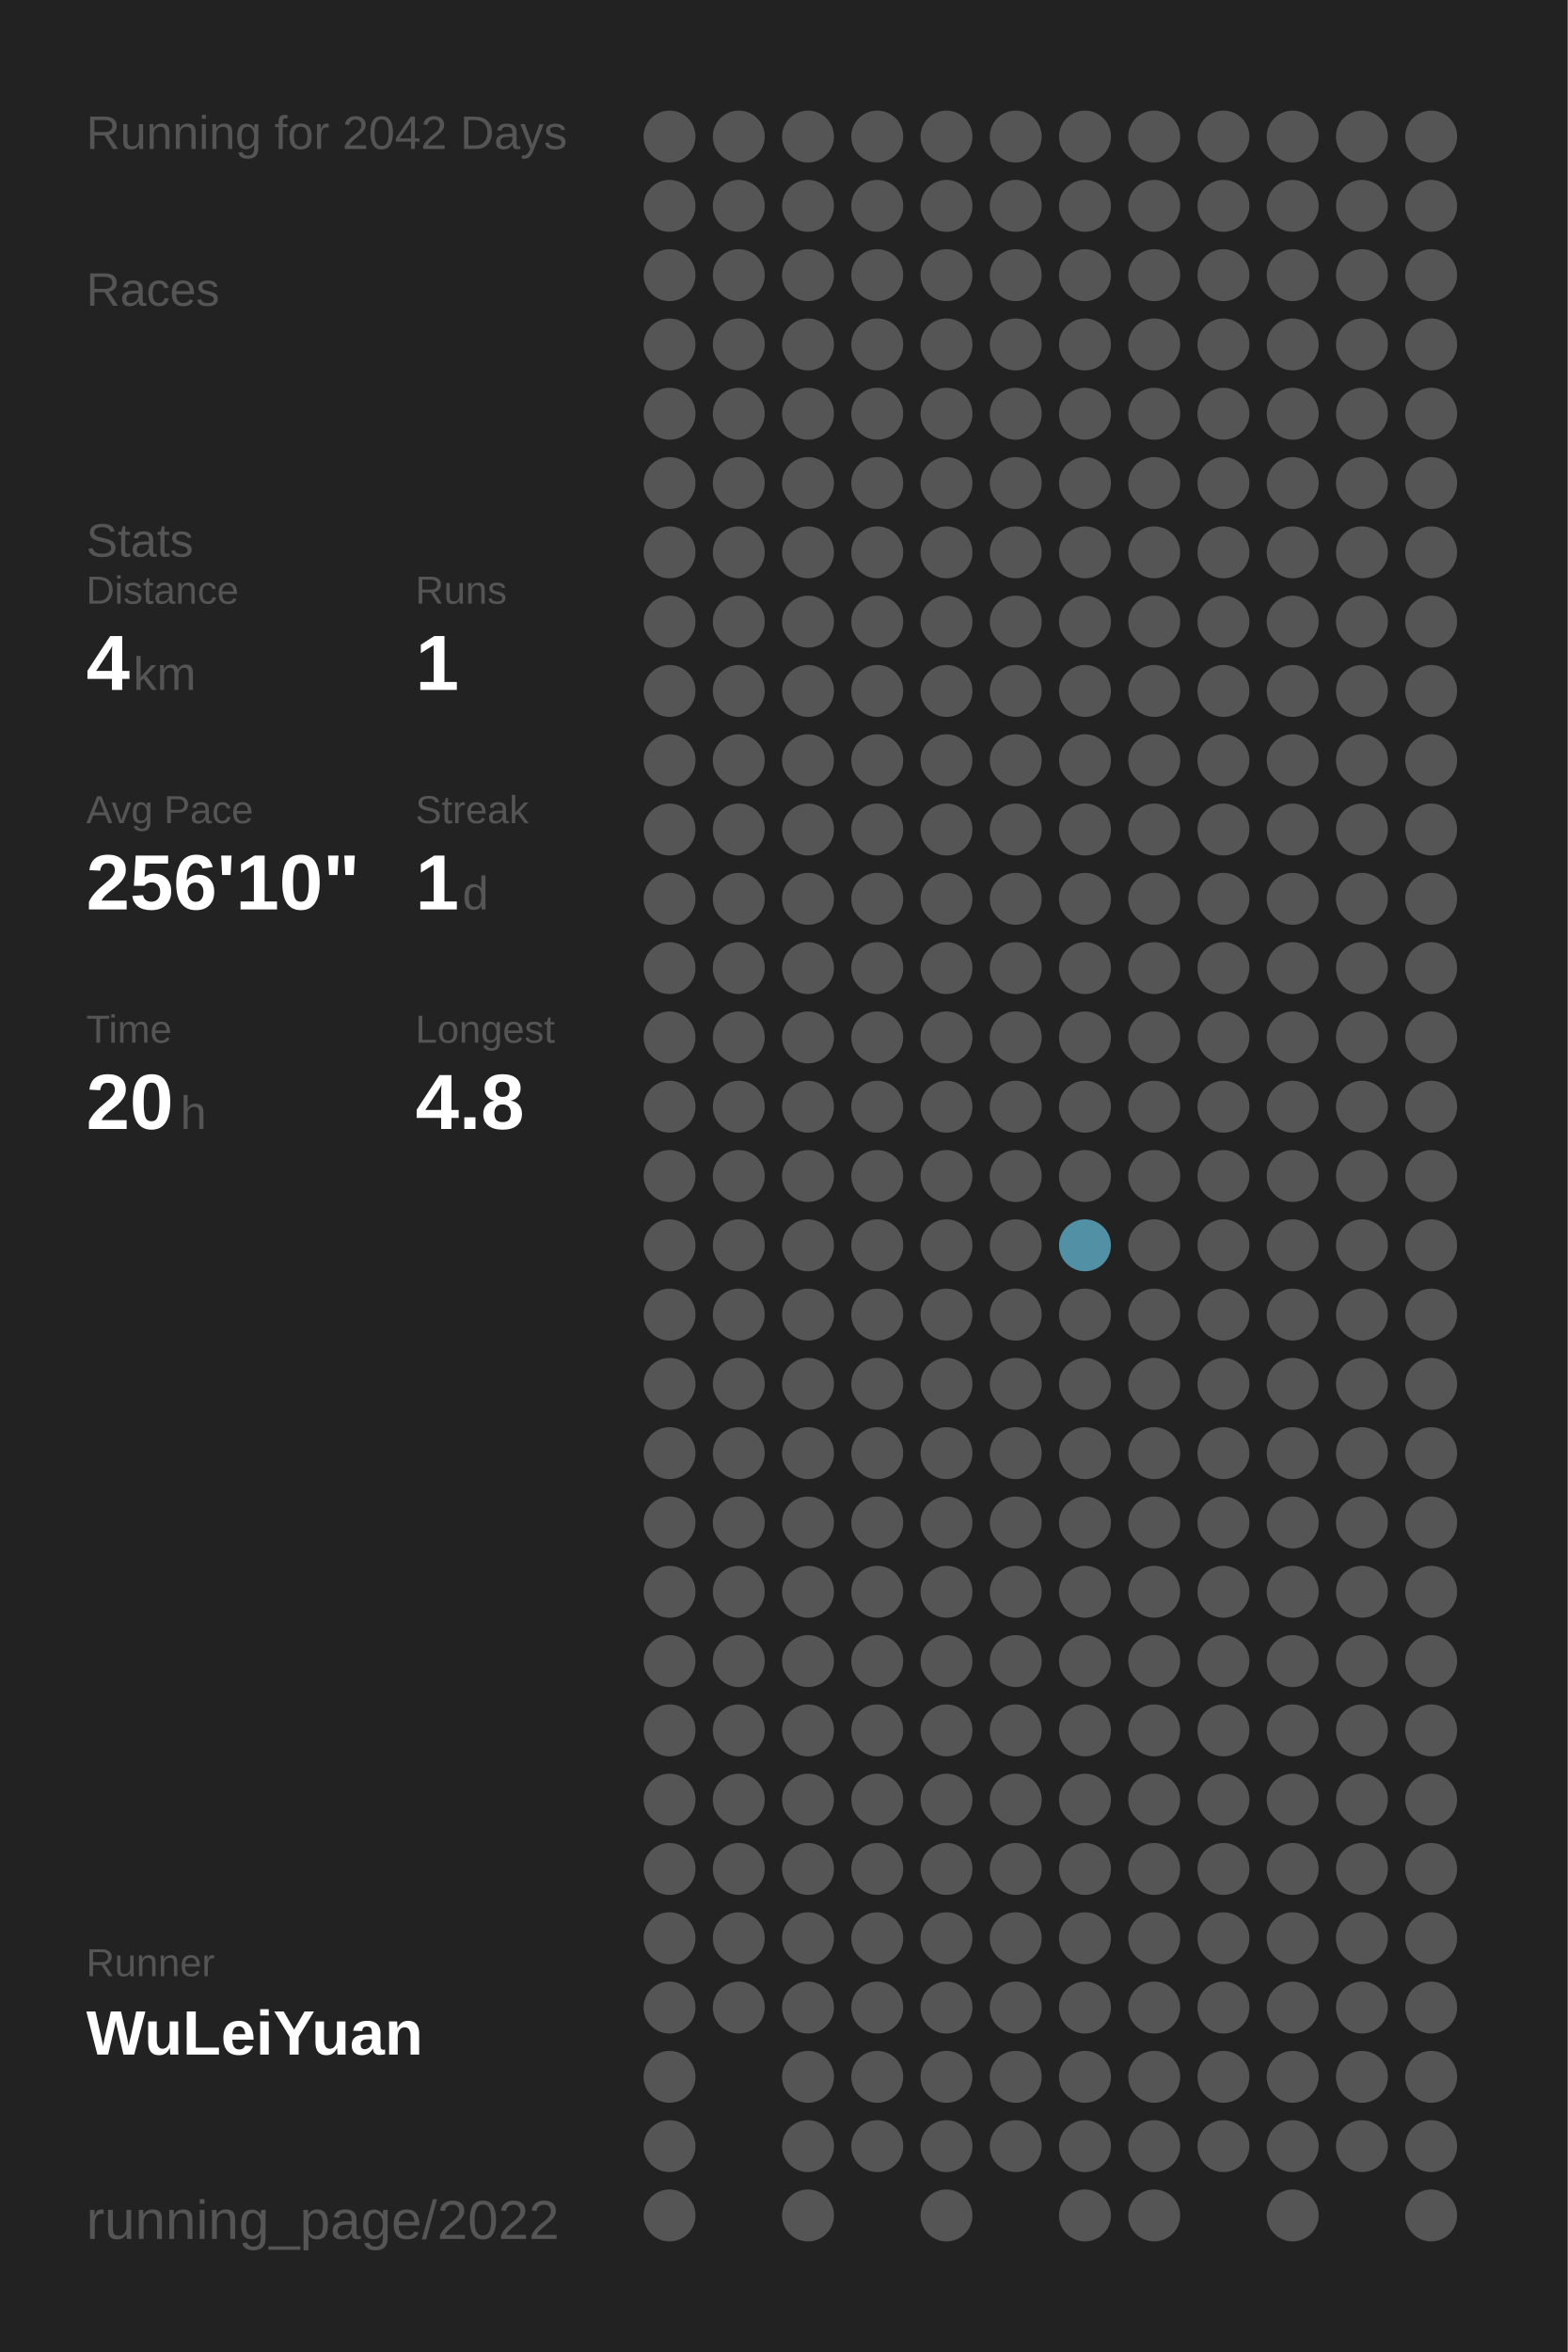
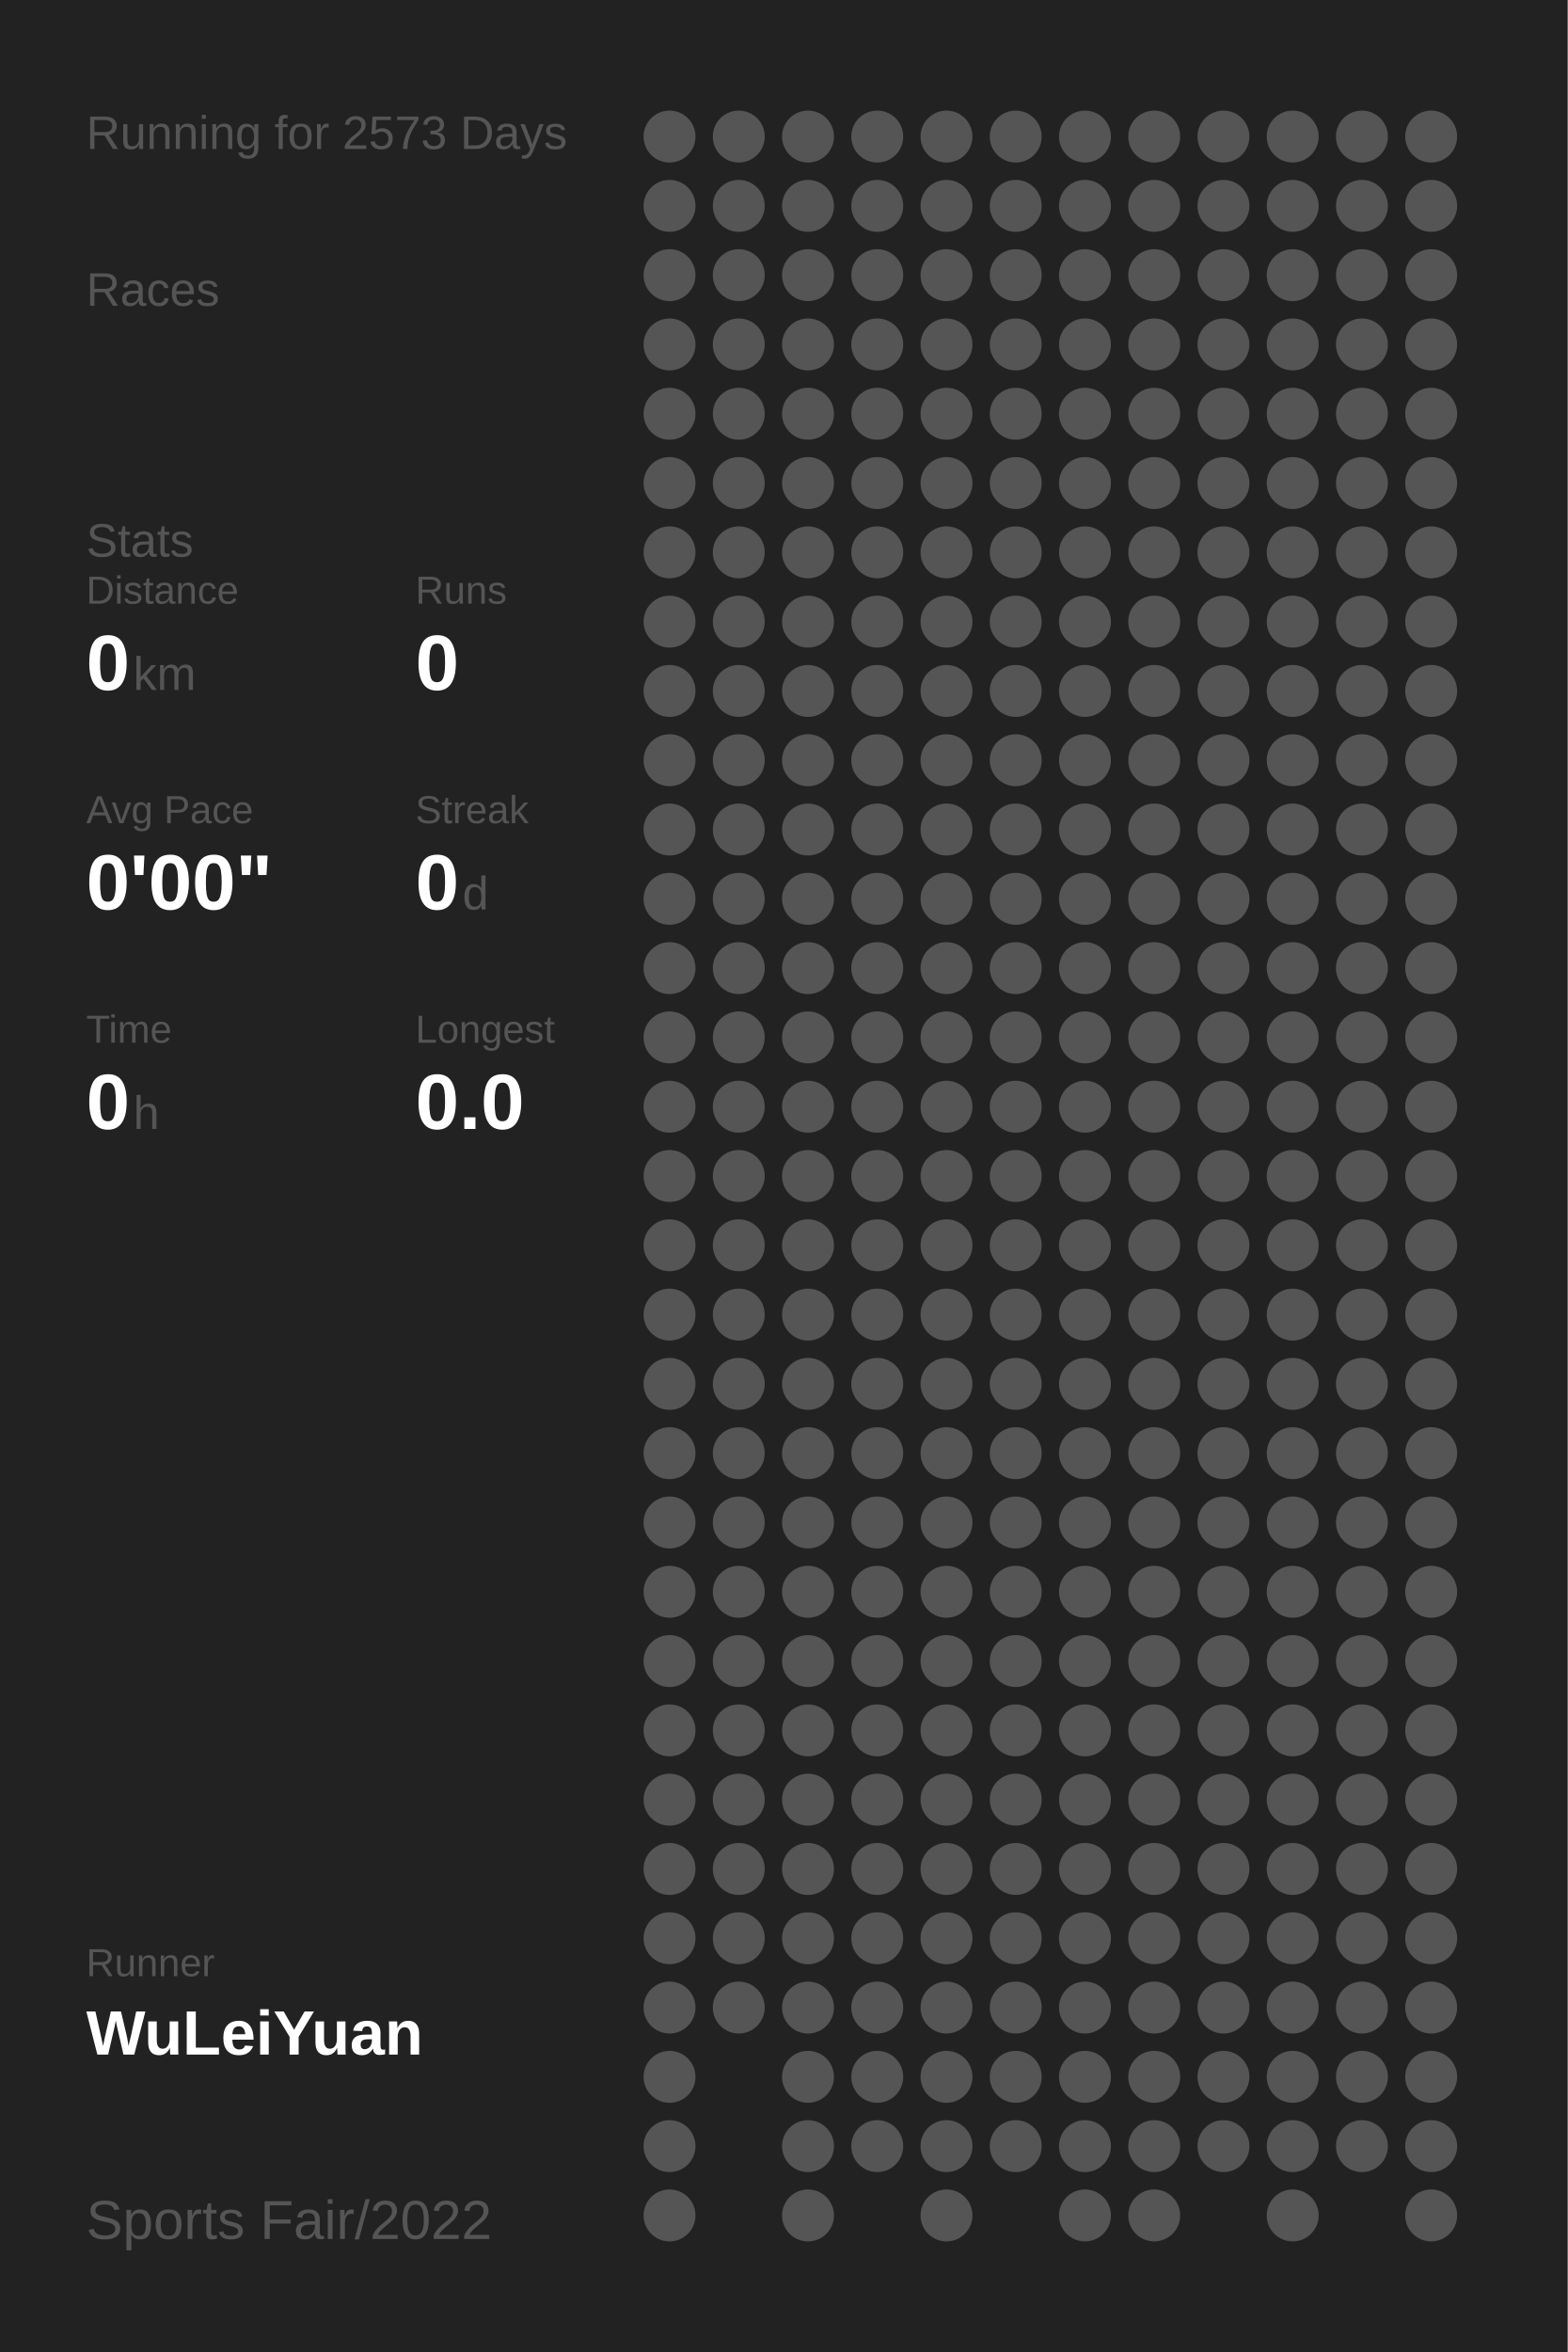
<svg xmlns="http://www.w3.org/2000/svg" baseProfile="full" height="300mm" version="1.1" viewBox="0,0,200,300" width="200mm">
  <defs />
  <rect fill="#222222" height="300" width="200" x="0" y="0" />
-   <text fill="#555555" style="font-size:6px; font-family:Arial;" x="11" y="19">Running for 2042 Days</text>
+   <text fill="#555555" style="font-size:6px; font-family:Arial;" x="11" y="19">Running for 2573 Days</text>
  <text fill="#555555" style="font-size:6px; font-family:Arial;" x="11" y="39">Races</text>
  <text fill="#555555" style="font-size:6px; font-family:Arial;" x="11" y="71">Stats</text>
  <text fill="#555555" style="font-size:5px; font-family:Arial;" x="11" y="77">Distance</text>
-   <text fill="#FFFFFF" style="font-size:10px; font-family:Arial; font-weight:bold;" x="11" y="88">4</text>
+   <text fill="#FFFFFF" style="font-size:10px; font-family:Arial; font-weight:bold;" x="11" y="88">0</text>
  <text fill="#555555" style="font-size:6px; font-family:Arial;" x="17" y="88">km</text>
  <text fill="#555555" style="font-size:5px; font-family:Arial;" x="53" y="77">Runs</text>
-   <text fill="#FFFFFF" style="font-size:10px; font-family:Arial; font-weight:bold;" x="53" y="88">1</text>
+   <text fill="#FFFFFF" style="font-size:10px; font-family:Arial; font-weight:bold;" x="53" y="88">0</text>
  <text fill="#555555" style="font-size:5px; font-family:Arial;" x="11" y="105">Avg Pace</text>
-   <text fill="#FFFFFF" style="font-size:10px; font-family:Arial; font-weight:bold;" x="11" y="116">256'10"</text>
+   <text fill="#FFFFFF" style="font-size:10px; font-family:Arial; font-weight:bold;" x="11" y="116">0'00"</text>
  <text fill="#555555" style="font-size:5px; font-family:Arial;" x="53" y="105">Streak</text>
-   <text fill="#FFFFFF" style="font-size:10px; font-family:Arial; font-weight:bold;" x="53" y="116">1</text>
+   <text fill="#FFFFFF" style="font-size:10px; font-family:Arial; font-weight:bold;" x="53" y="116">0</text>
  <text fill="#555555" style="font-size:6px; font-family:Arial;" x="59" y="116">d</text>
  <text fill="#555555" style="font-size:5px; font-family:Arial;" x="11" y="133">Time</text>
-   <text fill="#FFFFFF" style="font-size:10px; font-family:Arial; font-weight:bold;" x="11" y="144">20</text>
-   <text fill="#555555" style="font-size:6px; font-family:Arial;" x="23" y="144">h</text>
+   <text fill="#FFFFFF" style="font-size:10px; font-family:Arial; font-weight:bold;" x="11" y="144">0</text>
+   <text fill="#555555" style="font-size:6px; font-family:Arial;" x="17" y="144">h</text>
  <text fill="#555555" style="font-size:5px; font-family:Arial;" x="53" y="133">Longest</text>
-   <text fill="#FFFFFF" style="font-size:10px; font-family:Arial; font-weight:bold;" x="53" y="144">4.8</text>
+   <text fill="#FFFFFF" style="font-size:10px; font-family:Arial; font-weight:bold;" x="53" y="144">0.0</text>
  <text fill="#555555" style="font-size:5px; font-family:Arial;" x="11" y="252.065">Runner</text>
  <text fill="#FFFFFF" style="font-size:8px; font-family:Arial; font-weight:bold;" x="11" y="262.065">WuLeiYuan</text>
-   <text fill="#555555" style="font-size:7px; font-family:Arial;" x="11" y="285.581">running_page/2022</text>
+   <text fill="#555555" style="font-size:7px; font-family:Arial;" x="11" y="285.581">Sports Fair/2022</text>
  <circle cx="85.417" cy="17.419" fill="#555555" r="3.312" />
  <circle cx="85.417" cy="26.258" fill="#555555" r="3.312" />
  <circle cx="85.417" cy="35.097" fill="#555555" r="3.312" />
  <circle cx="85.417" cy="43.935" fill="#555555" r="3.312" />
  <circle cx="85.417" cy="52.774" fill="#555555" r="3.312" />
  <circle cx="85.417" cy="61.613" fill="#555555" r="3.312" />
  <circle cx="85.417" cy="70.452" fill="#555555" r="3.312" />
  <circle cx="85.417" cy="79.29" fill="#555555" r="3.312" />
  <circle cx="85.417" cy="88.129" fill="#555555" r="3.312" />
  <circle cx="85.417" cy="96.968" fill="#555555" r="3.312" />
  <circle cx="85.417" cy="105.806" fill="#555555" r="3.312" />
  <circle cx="85.417" cy="114.645" fill="#555555" r="3.312" />
  <circle cx="85.417" cy="123.484" fill="#555555" r="3.312" />
  <circle cx="85.417" cy="132.323" fill="#555555" r="3.312" />
  <circle cx="85.417" cy="141.161" fill="#555555" r="3.312" />
  <circle cx="85.417" cy="150" fill="#555555" r="3.312" />
  <circle cx="85.417" cy="158.839" fill="#555555" r="3.312" />
  <circle cx="85.417" cy="167.677" fill="#555555" r="3.312" />
  <circle cx="85.417" cy="176.516" fill="#555555" r="3.312" />
  <circle cx="85.417" cy="185.355" fill="#555555" r="3.312" />
  <circle cx="85.417" cy="194.194" fill="#555555" r="3.312" />
  <circle cx="85.417" cy="203.032" fill="#555555" r="3.312" />
  <circle cx="85.417" cy="211.871" fill="#555555" r="3.312" />
  <circle cx="85.417" cy="220.71" fill="#555555" r="3.312" />
  <circle cx="85.417" cy="229.548" fill="#555555" r="3.312" />
  <circle cx="85.417" cy="238.387" fill="#555555" r="3.312" />
  <circle cx="85.417" cy="247.226" fill="#555555" r="3.312" />
  <circle cx="85.417" cy="256.065" fill="#555555" r="3.312" />
  <circle cx="85.417" cy="264.903" fill="#555555" r="3.312" />
  <circle cx="85.417" cy="273.742" fill="#555555" r="3.312" />
  <circle cx="85.417" cy="282.581" fill="#555555" r="3.312" />
  <circle cx="94.25" cy="17.419" fill="#555555" r="3.312" />
  <circle cx="94.25" cy="26.258" fill="#555555" r="3.312" />
  <circle cx="94.25" cy="35.097" fill="#555555" r="3.312" />
  <circle cx="94.25" cy="43.935" fill="#555555" r="3.312" />
  <circle cx="94.25" cy="52.774" fill="#555555" r="3.312" />
  <circle cx="94.25" cy="61.613" fill="#555555" r="3.312" />
  <circle cx="94.25" cy="70.452" fill="#555555" r="3.312" />
  <circle cx="94.25" cy="79.29" fill="#555555" r="3.312" />
  <circle cx="94.25" cy="88.129" fill="#555555" r="3.312" />
  <circle cx="94.25" cy="96.968" fill="#555555" r="3.312" />
  <circle cx="94.25" cy="105.806" fill="#555555" r="3.312" />
  <circle cx="94.25" cy="114.645" fill="#555555" r="3.312" />
  <circle cx="94.25" cy="123.484" fill="#555555" r="3.312" />
  <circle cx="94.25" cy="132.323" fill="#555555" r="3.312" />
  <circle cx="94.25" cy="141.161" fill="#555555" r="3.312" />
  <circle cx="94.25" cy="150" fill="#555555" r="3.312" />
  <circle cx="94.25" cy="158.839" fill="#555555" r="3.312" />
  <circle cx="94.25" cy="167.677" fill="#555555" r="3.312" />
  <circle cx="94.25" cy="176.516" fill="#555555" r="3.312" />
  <circle cx="94.25" cy="185.355" fill="#555555" r="3.312" />
  <circle cx="94.25" cy="194.194" fill="#555555" r="3.312" />
  <circle cx="94.25" cy="203.032" fill="#555555" r="3.312" />
  <circle cx="94.25" cy="211.871" fill="#555555" r="3.312" />
  <circle cx="94.25" cy="220.71" fill="#555555" r="3.312" />
  <circle cx="94.25" cy="229.548" fill="#555555" r="3.312" />
  <circle cx="94.25" cy="238.387" fill="#555555" r="3.312" />
  <circle cx="94.25" cy="247.226" fill="#555555" r="3.312" />
  <circle cx="94.25" cy="256.065" fill="#555555" r="3.312" />
  <circle cx="103.083" cy="17.419" fill="#555555" r="3.312" />
  <circle cx="103.083" cy="26.258" fill="#555555" r="3.312" />
  <circle cx="103.083" cy="35.097" fill="#555555" r="3.312" />
  <circle cx="103.083" cy="43.935" fill="#555555" r="3.312" />
  <circle cx="103.083" cy="52.774" fill="#555555" r="3.312" />
  <circle cx="103.083" cy="61.613" fill="#555555" r="3.312" />
  <circle cx="103.083" cy="70.452" fill="#555555" r="3.312" />
  <circle cx="103.083" cy="79.29" fill="#555555" r="3.312" />
  <circle cx="103.083" cy="88.129" fill="#555555" r="3.312" />
  <circle cx="103.083" cy="96.968" fill="#555555" r="3.312" />
  <circle cx="103.083" cy="105.806" fill="#555555" r="3.312" />
  <circle cx="103.083" cy="114.645" fill="#555555" r="3.312" />
  <circle cx="103.083" cy="123.484" fill="#555555" r="3.312" />
  <circle cx="103.083" cy="132.323" fill="#555555" r="3.312" />
  <circle cx="103.083" cy="141.161" fill="#555555" r="3.312" />
  <circle cx="103.083" cy="150" fill="#555555" r="3.312" />
  <circle cx="103.083" cy="158.839" fill="#555555" r="3.312" />
  <circle cx="103.083" cy="167.677" fill="#555555" r="3.312" />
  <circle cx="103.083" cy="176.516" fill="#555555" r="3.312" />
  <circle cx="103.083" cy="185.355" fill="#555555" r="3.312" />
  <circle cx="103.083" cy="194.194" fill="#555555" r="3.312" />
  <circle cx="103.083" cy="203.032" fill="#555555" r="3.312" />
  <circle cx="103.083" cy="211.871" fill="#555555" r="3.312" />
  <circle cx="103.083" cy="220.71" fill="#555555" r="3.312" />
  <circle cx="103.083" cy="229.548" fill="#555555" r="3.312" />
  <circle cx="103.083" cy="238.387" fill="#555555" r="3.312" />
  <circle cx="103.083" cy="247.226" fill="#555555" r="3.312" />
  <circle cx="103.083" cy="256.065" fill="#555555" r="3.312" />
  <circle cx="103.083" cy="264.903" fill="#555555" r="3.312" />
  <circle cx="103.083" cy="273.742" fill="#555555" r="3.312" />
  <circle cx="103.083" cy="282.581" fill="#555555" r="3.312" />
  <circle cx="111.917" cy="17.419" fill="#555555" r="3.312" />
  <circle cx="111.917" cy="26.258" fill="#555555" r="3.312" />
  <circle cx="111.917" cy="35.097" fill="#555555" r="3.312" />
  <circle cx="111.917" cy="43.935" fill="#555555" r="3.312" />
  <circle cx="111.917" cy="52.774" fill="#555555" r="3.312" />
  <circle cx="111.917" cy="61.613" fill="#555555" r="3.312" />
  <circle cx="111.917" cy="70.452" fill="#555555" r="3.312" />
  <circle cx="111.917" cy="79.29" fill="#555555" r="3.312" />
  <circle cx="111.917" cy="88.129" fill="#555555" r="3.312" />
  <circle cx="111.917" cy="96.968" fill="#555555" r="3.312" />
  <circle cx="111.917" cy="105.806" fill="#555555" r="3.312" />
  <circle cx="111.917" cy="114.645" fill="#555555" r="3.312" />
  <circle cx="111.917" cy="123.484" fill="#555555" r="3.312" />
  <circle cx="111.917" cy="132.323" fill="#555555" r="3.312" />
  <circle cx="111.917" cy="141.161" fill="#555555" r="3.312" />
  <circle cx="111.917" cy="150" fill="#555555" r="3.312" />
  <circle cx="111.917" cy="158.839" fill="#555555" r="3.312" />
  <circle cx="111.917" cy="167.677" fill="#555555" r="3.312" />
  <circle cx="111.917" cy="176.516" fill="#555555" r="3.312" />
  <circle cx="111.917" cy="185.355" fill="#555555" r="3.312" />
  <circle cx="111.917" cy="194.194" fill="#555555" r="3.312" />
  <circle cx="111.917" cy="203.032" fill="#555555" r="3.312" />
  <circle cx="111.917" cy="211.871" fill="#555555" r="3.312" />
  <circle cx="111.917" cy="220.71" fill="#555555" r="3.312" />
  <circle cx="111.917" cy="229.548" fill="#555555" r="3.312" />
  <circle cx="111.917" cy="238.387" fill="#555555" r="3.312" />
  <circle cx="111.917" cy="247.226" fill="#555555" r="3.312" />
  <circle cx="111.917" cy="256.065" fill="#555555" r="3.312" />
  <circle cx="111.917" cy="264.903" fill="#555555" r="3.312" />
  <circle cx="111.917" cy="273.742" fill="#555555" r="3.312" />
  <circle cx="120.75" cy="17.419" fill="#555555" r="3.312" />
  <circle cx="120.75" cy="26.258" fill="#555555" r="3.312" />
  <circle cx="120.75" cy="35.097" fill="#555555" r="3.312" />
  <circle cx="120.75" cy="43.935" fill="#555555" r="3.312" />
  <circle cx="120.75" cy="52.774" fill="#555555" r="3.312" />
  <circle cx="120.75" cy="61.613" fill="#555555" r="3.312" />
  <circle cx="120.75" cy="70.452" fill="#555555" r="3.312" />
  <circle cx="120.75" cy="79.29" fill="#555555" r="3.312" />
  <circle cx="120.75" cy="88.129" fill="#555555" r="3.312" />
  <circle cx="120.75" cy="96.968" fill="#555555" r="3.312" />
  <circle cx="120.75" cy="105.806" fill="#555555" r="3.312" />
  <circle cx="120.75" cy="114.645" fill="#555555" r="3.312" />
  <circle cx="120.75" cy="123.484" fill="#555555" r="3.312" />
  <circle cx="120.75" cy="132.323" fill="#555555" r="3.312" />
  <circle cx="120.75" cy="141.161" fill="#555555" r="3.312" />
  <circle cx="120.75" cy="150" fill="#555555" r="3.312" />
  <circle cx="120.75" cy="158.839" fill="#555555" r="3.312" />
  <circle cx="120.75" cy="167.677" fill="#555555" r="3.312" />
  <circle cx="120.75" cy="176.516" fill="#555555" r="3.312" />
  <circle cx="120.75" cy="185.355" fill="#555555" r="3.312" />
  <circle cx="120.75" cy="194.194" fill="#555555" r="3.312" />
  <circle cx="120.75" cy="203.032" fill="#555555" r="3.312" />
  <circle cx="120.75" cy="211.871" fill="#555555" r="3.312" />
  <circle cx="120.75" cy="220.71" fill="#555555" r="3.312" />
  <circle cx="120.75" cy="229.548" fill="#555555" r="3.312" />
  <circle cx="120.75" cy="238.387" fill="#555555" r="3.312" />
  <circle cx="120.75" cy="247.226" fill="#555555" r="3.312" />
  <circle cx="120.75" cy="256.065" fill="#555555" r="3.312" />
  <circle cx="120.75" cy="264.903" fill="#555555" r="3.312" />
  <circle cx="120.75" cy="273.742" fill="#555555" r="3.312" />
  <circle cx="120.75" cy="282.581" fill="#555555" r="3.312" />
  <circle cx="129.583" cy="17.419" fill="#555555" r="3.312" />
  <circle cx="129.583" cy="26.258" fill="#555555" r="3.312" />
  <circle cx="129.583" cy="35.097" fill="#555555" r="3.312" />
  <circle cx="129.583" cy="43.935" fill="#555555" r="3.312" />
  <circle cx="129.583" cy="52.774" fill="#555555" r="3.312" />
  <circle cx="129.583" cy="61.613" fill="#555555" r="3.312" />
  <circle cx="129.583" cy="70.452" fill="#555555" r="3.312" />
  <circle cx="129.583" cy="79.29" fill="#555555" r="3.312" />
  <circle cx="129.583" cy="88.129" fill="#555555" r="3.312" />
  <circle cx="129.583" cy="96.968" fill="#555555" r="3.312" />
  <circle cx="129.583" cy="105.806" fill="#555555" r="3.312" />
  <circle cx="129.583" cy="114.645" fill="#555555" r="3.312" />
  <circle cx="129.583" cy="123.484" fill="#555555" r="3.312" />
  <circle cx="129.583" cy="132.323" fill="#555555" r="3.312" />
  <circle cx="129.583" cy="141.161" fill="#555555" r="3.312" />
  <circle cx="129.583" cy="150" fill="#555555" r="3.312" />
  <circle cx="129.583" cy="158.839" fill="#555555" r="3.312" />
  <circle cx="129.583" cy="167.677" fill="#555555" r="3.312" />
  <circle cx="129.583" cy="176.516" fill="#555555" r="3.312" />
  <circle cx="129.583" cy="185.355" fill="#555555" r="3.312" />
  <circle cx="129.583" cy="194.194" fill="#555555" r="3.312" />
  <circle cx="129.583" cy="203.032" fill="#555555" r="3.312" />
  <circle cx="129.583" cy="211.871" fill="#555555" r="3.312" />
  <circle cx="129.583" cy="220.71" fill="#555555" r="3.312" />
  <circle cx="129.583" cy="229.548" fill="#555555" r="3.312" />
  <circle cx="129.583" cy="238.387" fill="#555555" r="3.312" />
  <circle cx="129.583" cy="247.226" fill="#555555" r="3.312" />
  <circle cx="129.583" cy="256.065" fill="#555555" r="3.312" />
  <circle cx="129.583" cy="264.903" fill="#555555" r="3.312" />
  <circle cx="129.583" cy="273.742" fill="#555555" r="3.312" />
  <circle cx="138.417" cy="17.419" fill="#555555" r="3.312" />
  <circle cx="138.417" cy="26.258" fill="#555555" r="3.312" />
  <circle cx="138.417" cy="35.097" fill="#555555" r="3.312" />
  <circle cx="138.417" cy="43.935" fill="#555555" r="3.312" />
  <circle cx="138.417" cy="52.774" fill="#555555" r="3.312" />
  <circle cx="138.417" cy="61.613" fill="#555555" r="3.312" />
  <circle cx="138.417" cy="70.452" fill="#555555" r="3.312" />
  <circle cx="138.417" cy="79.29" fill="#555555" r="3.312" />
  <circle cx="138.417" cy="88.129" fill="#555555" r="3.312" />
  <circle cx="138.417" cy="96.968" fill="#555555" r="3.312" />
  <circle cx="138.417" cy="105.806" fill="#555555" r="3.312" />
  <circle cx="138.417" cy="114.645" fill="#555555" r="3.312" />
  <circle cx="138.417" cy="123.484" fill="#555555" r="3.312" />
  <circle cx="138.417" cy="132.323" fill="#555555" r="3.312" />
  <circle cx="138.417" cy="141.161" fill="#555555" r="3.312" />
  <circle cx="138.417" cy="150" fill="#555555" r="3.312" />
-   <circle cx="138.417" cy="158.839" fill="#5190a5" r="3.312" />
+   <circle cx="138.417" cy="158.839" fill="#555555" r="3.312" />
  <circle cx="138.417" cy="167.677" fill="#555555" r="3.312" />
  <circle cx="138.417" cy="176.516" fill="#555555" r="3.312" />
  <circle cx="138.417" cy="185.355" fill="#555555" r="3.312" />
  <circle cx="138.417" cy="194.194" fill="#555555" r="3.312" />
  <circle cx="138.417" cy="203.032" fill="#555555" r="3.312" />
  <circle cx="138.417" cy="211.871" fill="#555555" r="3.312" />
  <circle cx="138.417" cy="220.71" fill="#555555" r="3.312" />
  <circle cx="138.417" cy="229.548" fill="#555555" r="3.312" />
  <circle cx="138.417" cy="238.387" fill="#555555" r="3.312" />
  <circle cx="138.417" cy="247.226" fill="#555555" r="3.312" />
  <circle cx="138.417" cy="256.065" fill="#555555" r="3.312" />
  <circle cx="138.417" cy="264.903" fill="#555555" r="3.312" />
  <circle cx="138.417" cy="273.742" fill="#555555" r="3.312" />
  <circle cx="138.417" cy="282.581" fill="#555555" r="3.312" />
  <circle cx="147.25" cy="17.419" fill="#555555" r="3.312" />
  <circle cx="147.25" cy="26.258" fill="#555555" r="3.312" />
  <circle cx="147.25" cy="35.097" fill="#555555" r="3.312" />
  <circle cx="147.25" cy="43.935" fill="#555555" r="3.312" />
  <circle cx="147.25" cy="52.774" fill="#555555" r="3.312" />
  <circle cx="147.25" cy="61.613" fill="#555555" r="3.312" />
  <circle cx="147.25" cy="70.452" fill="#555555" r="3.312" />
  <circle cx="147.25" cy="79.29" fill="#555555" r="3.312" />
  <circle cx="147.25" cy="88.129" fill="#555555" r="3.312" />
  <circle cx="147.25" cy="96.968" fill="#555555" r="3.312" />
  <circle cx="147.25" cy="105.806" fill="#555555" r="3.312" />
  <circle cx="147.25" cy="114.645" fill="#555555" r="3.312" />
  <circle cx="147.25" cy="123.484" fill="#555555" r="3.312" />
  <circle cx="147.25" cy="132.323" fill="#555555" r="3.312" />
  <circle cx="147.25" cy="141.161" fill="#555555" r="3.312" />
  <circle cx="147.25" cy="150" fill="#555555" r="3.312" />
  <circle cx="147.25" cy="158.839" fill="#555555" r="3.312" />
  <circle cx="147.25" cy="167.677" fill="#555555" r="3.312" />
  <circle cx="147.25" cy="176.516" fill="#555555" r="3.312" />
  <circle cx="147.25" cy="185.355" fill="#555555" r="3.312" />
  <circle cx="147.25" cy="194.194" fill="#555555" r="3.312" />
  <circle cx="147.25" cy="203.032" fill="#555555" r="3.312" />
  <circle cx="147.25" cy="211.871" fill="#555555" r="3.312" />
  <circle cx="147.25" cy="220.71" fill="#555555" r="3.312" />
  <circle cx="147.25" cy="229.548" fill="#555555" r="3.312" />
  <circle cx="147.25" cy="238.387" fill="#555555" r="3.312" />
  <circle cx="147.25" cy="247.226" fill="#555555" r="3.312" />
  <circle cx="147.25" cy="256.065" fill="#555555" r="3.312" />
  <circle cx="147.25" cy="264.903" fill="#555555" r="3.312" />
  <circle cx="147.25" cy="273.742" fill="#555555" r="3.312" />
  <circle cx="147.25" cy="282.581" fill="#555555" r="3.312" />
  <circle cx="156.083" cy="17.419" fill="#555555" r="3.312" />
  <circle cx="156.083" cy="26.258" fill="#555555" r="3.312" />
  <circle cx="156.083" cy="35.097" fill="#555555" r="3.312" />
  <circle cx="156.083" cy="43.935" fill="#555555" r="3.312" />
  <circle cx="156.083" cy="52.774" fill="#555555" r="3.312" />
  <circle cx="156.083" cy="61.613" fill="#555555" r="3.312" />
  <circle cx="156.083" cy="70.452" fill="#555555" r="3.312" />
  <circle cx="156.083" cy="79.29" fill="#555555" r="3.312" />
  <circle cx="156.083" cy="88.129" fill="#555555" r="3.312" />
  <circle cx="156.083" cy="96.968" fill="#555555" r="3.312" />
  <circle cx="156.083" cy="105.806" fill="#555555" r="3.312" />
  <circle cx="156.083" cy="114.645" fill="#555555" r="3.312" />
  <circle cx="156.083" cy="123.484" fill="#555555" r="3.312" />
  <circle cx="156.083" cy="132.323" fill="#555555" r="3.312" />
  <circle cx="156.083" cy="141.161" fill="#555555" r="3.312" />
  <circle cx="156.083" cy="150" fill="#555555" r="3.312" />
  <circle cx="156.083" cy="158.839" fill="#555555" r="3.312" />
  <circle cx="156.083" cy="167.677" fill="#555555" r="3.312" />
  <circle cx="156.083" cy="176.516" fill="#555555" r="3.312" />
  <circle cx="156.083" cy="185.355" fill="#555555" r="3.312" />
  <circle cx="156.083" cy="194.194" fill="#555555" r="3.312" />
  <circle cx="156.083" cy="203.032" fill="#555555" r="3.312" />
  <circle cx="156.083" cy="211.871" fill="#555555" r="3.312" />
  <circle cx="156.083" cy="220.71" fill="#555555" r="3.312" />
  <circle cx="156.083" cy="229.548" fill="#555555" r="3.312" />
  <circle cx="156.083" cy="238.387" fill="#555555" r="3.312" />
  <circle cx="156.083" cy="247.226" fill="#555555" r="3.312" />
  <circle cx="156.083" cy="256.065" fill="#555555" r="3.312" />
  <circle cx="156.083" cy="264.903" fill="#555555" r="3.312" />
  <circle cx="156.083" cy="273.742" fill="#555555" r="3.312" />
  <circle cx="164.917" cy="17.419" fill="#555555" r="3.312" />
  <circle cx="164.917" cy="26.258" fill="#555555" r="3.312" />
  <circle cx="164.917" cy="35.097" fill="#555555" r="3.312" />
  <circle cx="164.917" cy="43.935" fill="#555555" r="3.312" />
  <circle cx="164.917" cy="52.774" fill="#555555" r="3.312" />
  <circle cx="164.917" cy="61.613" fill="#555555" r="3.312" />
  <circle cx="164.917" cy="70.452" fill="#555555" r="3.312" />
  <circle cx="164.917" cy="79.29" fill="#555555" r="3.312" />
  <circle cx="164.917" cy="88.129" fill="#555555" r="3.312" />
  <circle cx="164.917" cy="96.968" fill="#555555" r="3.312" />
  <circle cx="164.917" cy="105.806" fill="#555555" r="3.312" />
  <circle cx="164.917" cy="114.645" fill="#555555" r="3.312" />
  <circle cx="164.917" cy="123.484" fill="#555555" r="3.312" />
  <circle cx="164.917" cy="132.323" fill="#555555" r="3.312" />
  <circle cx="164.917" cy="141.161" fill="#555555" r="3.312" />
  <circle cx="164.917" cy="150" fill="#555555" r="3.312" />
  <circle cx="164.917" cy="158.839" fill="#555555" r="3.312" />
  <circle cx="164.917" cy="167.677" fill="#555555" r="3.312" />
  <circle cx="164.917" cy="176.516" fill="#555555" r="3.312" />
  <circle cx="164.917" cy="185.355" fill="#555555" r="3.312" />
  <circle cx="164.917" cy="194.194" fill="#555555" r="3.312" />
  <circle cx="164.917" cy="203.032" fill="#555555" r="3.312" />
  <circle cx="164.917" cy="211.871" fill="#555555" r="3.312" />
  <circle cx="164.917" cy="220.71" fill="#555555" r="3.312" />
  <circle cx="164.917" cy="229.548" fill="#555555" r="3.312" />
  <circle cx="164.917" cy="238.387" fill="#555555" r="3.312" />
  <circle cx="164.917" cy="247.226" fill="#555555" r="3.312" />
  <circle cx="164.917" cy="256.065" fill="#555555" r="3.312" />
  <circle cx="164.917" cy="264.903" fill="#555555" r="3.312" />
  <circle cx="164.917" cy="273.742" fill="#555555" r="3.312" />
  <circle cx="164.917" cy="282.581" fill="#555555" r="3.312" />
  <circle cx="173.75" cy="17.419" fill="#555555" r="3.312" />
  <circle cx="173.75" cy="26.258" fill="#555555" r="3.312" />
  <circle cx="173.75" cy="35.097" fill="#555555" r="3.312" />
  <circle cx="173.75" cy="43.935" fill="#555555" r="3.312" />
  <circle cx="173.75" cy="52.774" fill="#555555" r="3.312" />
  <circle cx="173.75" cy="61.613" fill="#555555" r="3.312" />
  <circle cx="173.75" cy="70.452" fill="#555555" r="3.312" />
  <circle cx="173.75" cy="79.29" fill="#555555" r="3.312" />
  <circle cx="173.75" cy="88.129" fill="#555555" r="3.312" />
  <circle cx="173.75" cy="96.968" fill="#555555" r="3.312" />
  <circle cx="173.75" cy="105.806" fill="#555555" r="3.312" />
  <circle cx="173.75" cy="114.645" fill="#555555" r="3.312" />
  <circle cx="173.75" cy="123.484" fill="#555555" r="3.312" />
  <circle cx="173.75" cy="132.323" fill="#555555" r="3.312" />
  <circle cx="173.75" cy="141.161" fill="#555555" r="3.312" />
  <circle cx="173.75" cy="150" fill="#555555" r="3.312" />
  <circle cx="173.75" cy="158.839" fill="#555555" r="3.312" />
  <circle cx="173.75" cy="167.677" fill="#555555" r="3.312" />
  <circle cx="173.75" cy="176.516" fill="#555555" r="3.312" />
  <circle cx="173.75" cy="185.355" fill="#555555" r="3.312" />
  <circle cx="173.75" cy="194.194" fill="#555555" r="3.312" />
  <circle cx="173.75" cy="203.032" fill="#555555" r="3.312" />
  <circle cx="173.75" cy="211.871" fill="#555555" r="3.312" />
  <circle cx="173.75" cy="220.71" fill="#555555" r="3.312" />
  <circle cx="173.75" cy="229.548" fill="#555555" r="3.312" />
  <circle cx="173.75" cy="238.387" fill="#555555" r="3.312" />
  <circle cx="173.75" cy="247.226" fill="#555555" r="3.312" />
  <circle cx="173.75" cy="256.065" fill="#555555" r="3.312" />
  <circle cx="173.75" cy="264.903" fill="#555555" r="3.312" />
  <circle cx="173.75" cy="273.742" fill="#555555" r="3.312" />
  <circle cx="182.583" cy="17.419" fill="#555555" r="3.312" />
  <circle cx="182.583" cy="26.258" fill="#555555" r="3.312" />
  <circle cx="182.583" cy="35.097" fill="#555555" r="3.312" />
  <circle cx="182.583" cy="43.935" fill="#555555" r="3.312" />
  <circle cx="182.583" cy="52.774" fill="#555555" r="3.312" />
  <circle cx="182.583" cy="61.613" fill="#555555" r="3.312" />
  <circle cx="182.583" cy="70.452" fill="#555555" r="3.312" />
  <circle cx="182.583" cy="79.29" fill="#555555" r="3.312" />
  <circle cx="182.583" cy="88.129" fill="#555555" r="3.312" />
  <circle cx="182.583" cy="96.968" fill="#555555" r="3.312" />
  <circle cx="182.583" cy="105.806" fill="#555555" r="3.312" />
  <circle cx="182.583" cy="114.645" fill="#555555" r="3.312" />
  <circle cx="182.583" cy="123.484" fill="#555555" r="3.312" />
  <circle cx="182.583" cy="132.323" fill="#555555" r="3.312" />
  <circle cx="182.583" cy="141.161" fill="#555555" r="3.312" />
  <circle cx="182.583" cy="150" fill="#555555" r="3.312" />
  <circle cx="182.583" cy="158.839" fill="#555555" r="3.312" />
  <circle cx="182.583" cy="167.677" fill="#555555" r="3.312" />
  <circle cx="182.583" cy="176.516" fill="#555555" r="3.312" />
  <circle cx="182.583" cy="185.355" fill="#555555" r="3.312" />
  <circle cx="182.583" cy="194.194" fill="#555555" r="3.312" />
  <circle cx="182.583" cy="203.032" fill="#555555" r="3.312" />
  <circle cx="182.583" cy="211.871" fill="#555555" r="3.312" />
  <circle cx="182.583" cy="220.71" fill="#555555" r="3.312" />
  <circle cx="182.583" cy="229.548" fill="#555555" r="3.312" />
  <circle cx="182.583" cy="238.387" fill="#555555" r="3.312" />
  <circle cx="182.583" cy="247.226" fill="#555555" r="3.312" />
  <circle cx="182.583" cy="256.065" fill="#555555" r="3.312" />
  <circle cx="182.583" cy="264.903" fill="#555555" r="3.312" />
  <circle cx="182.583" cy="273.742" fill="#555555" r="3.312" />
  <circle cx="182.583" cy="282.581" fill="#555555" r="3.312" />
</svg>
